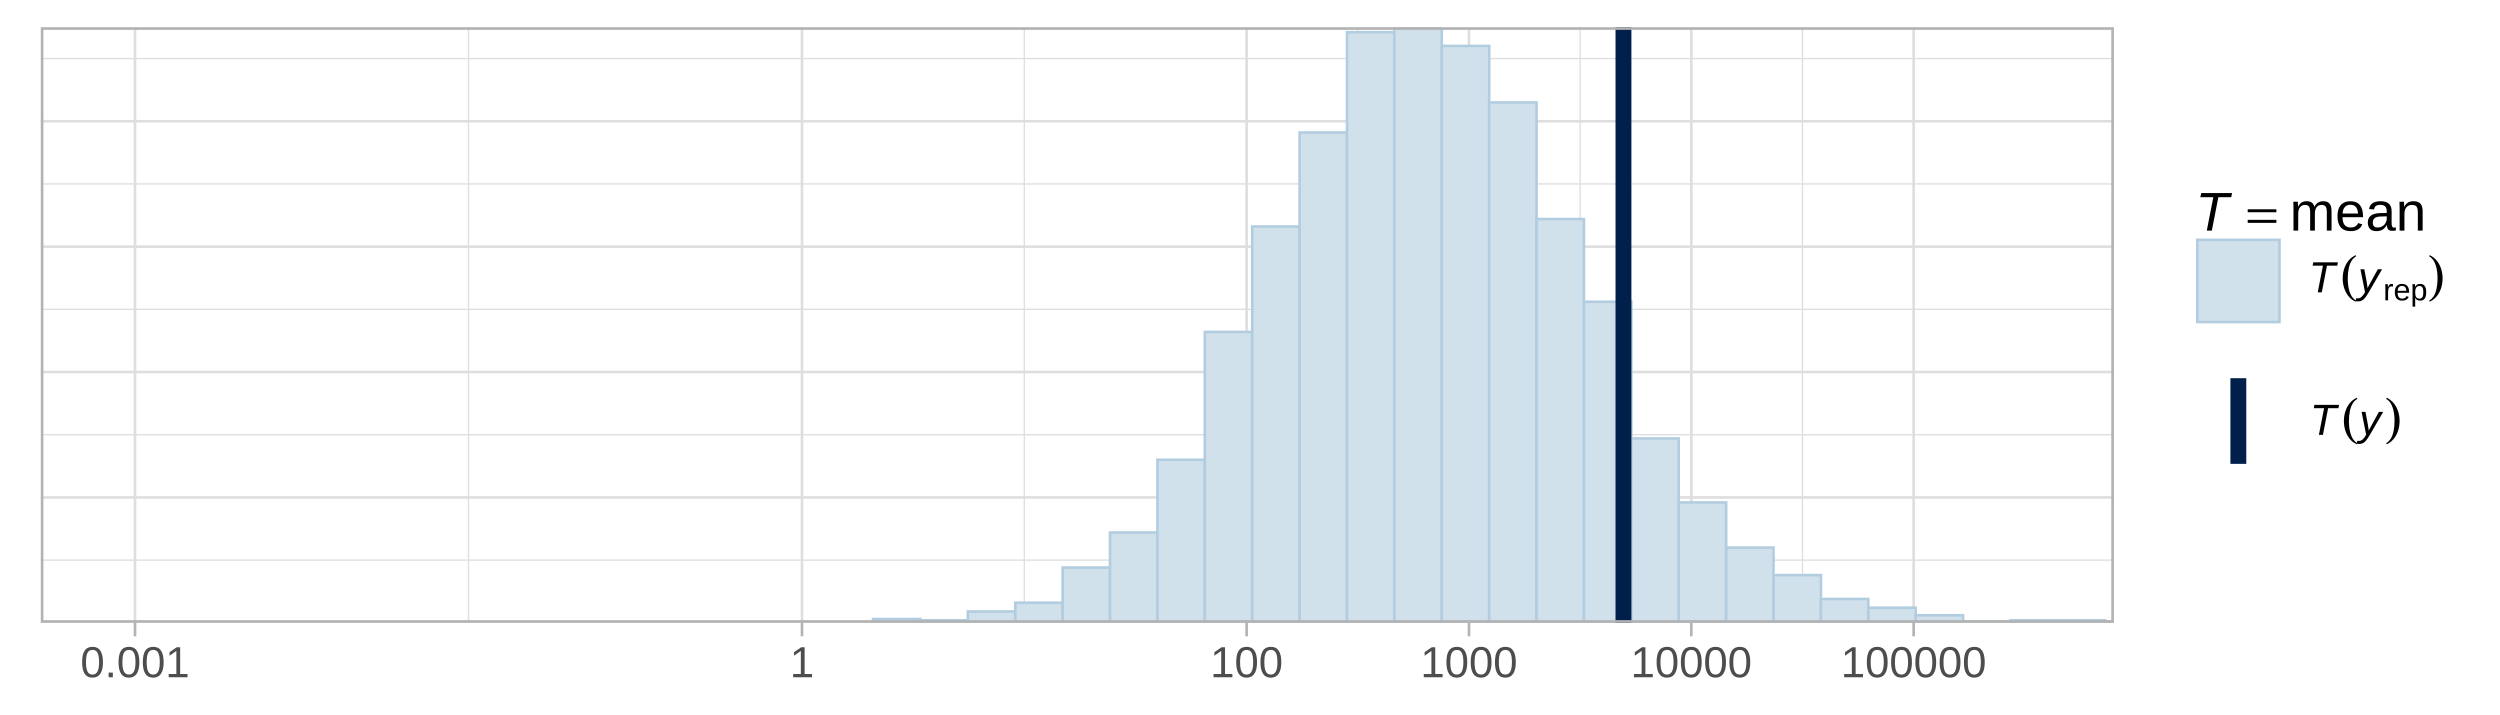
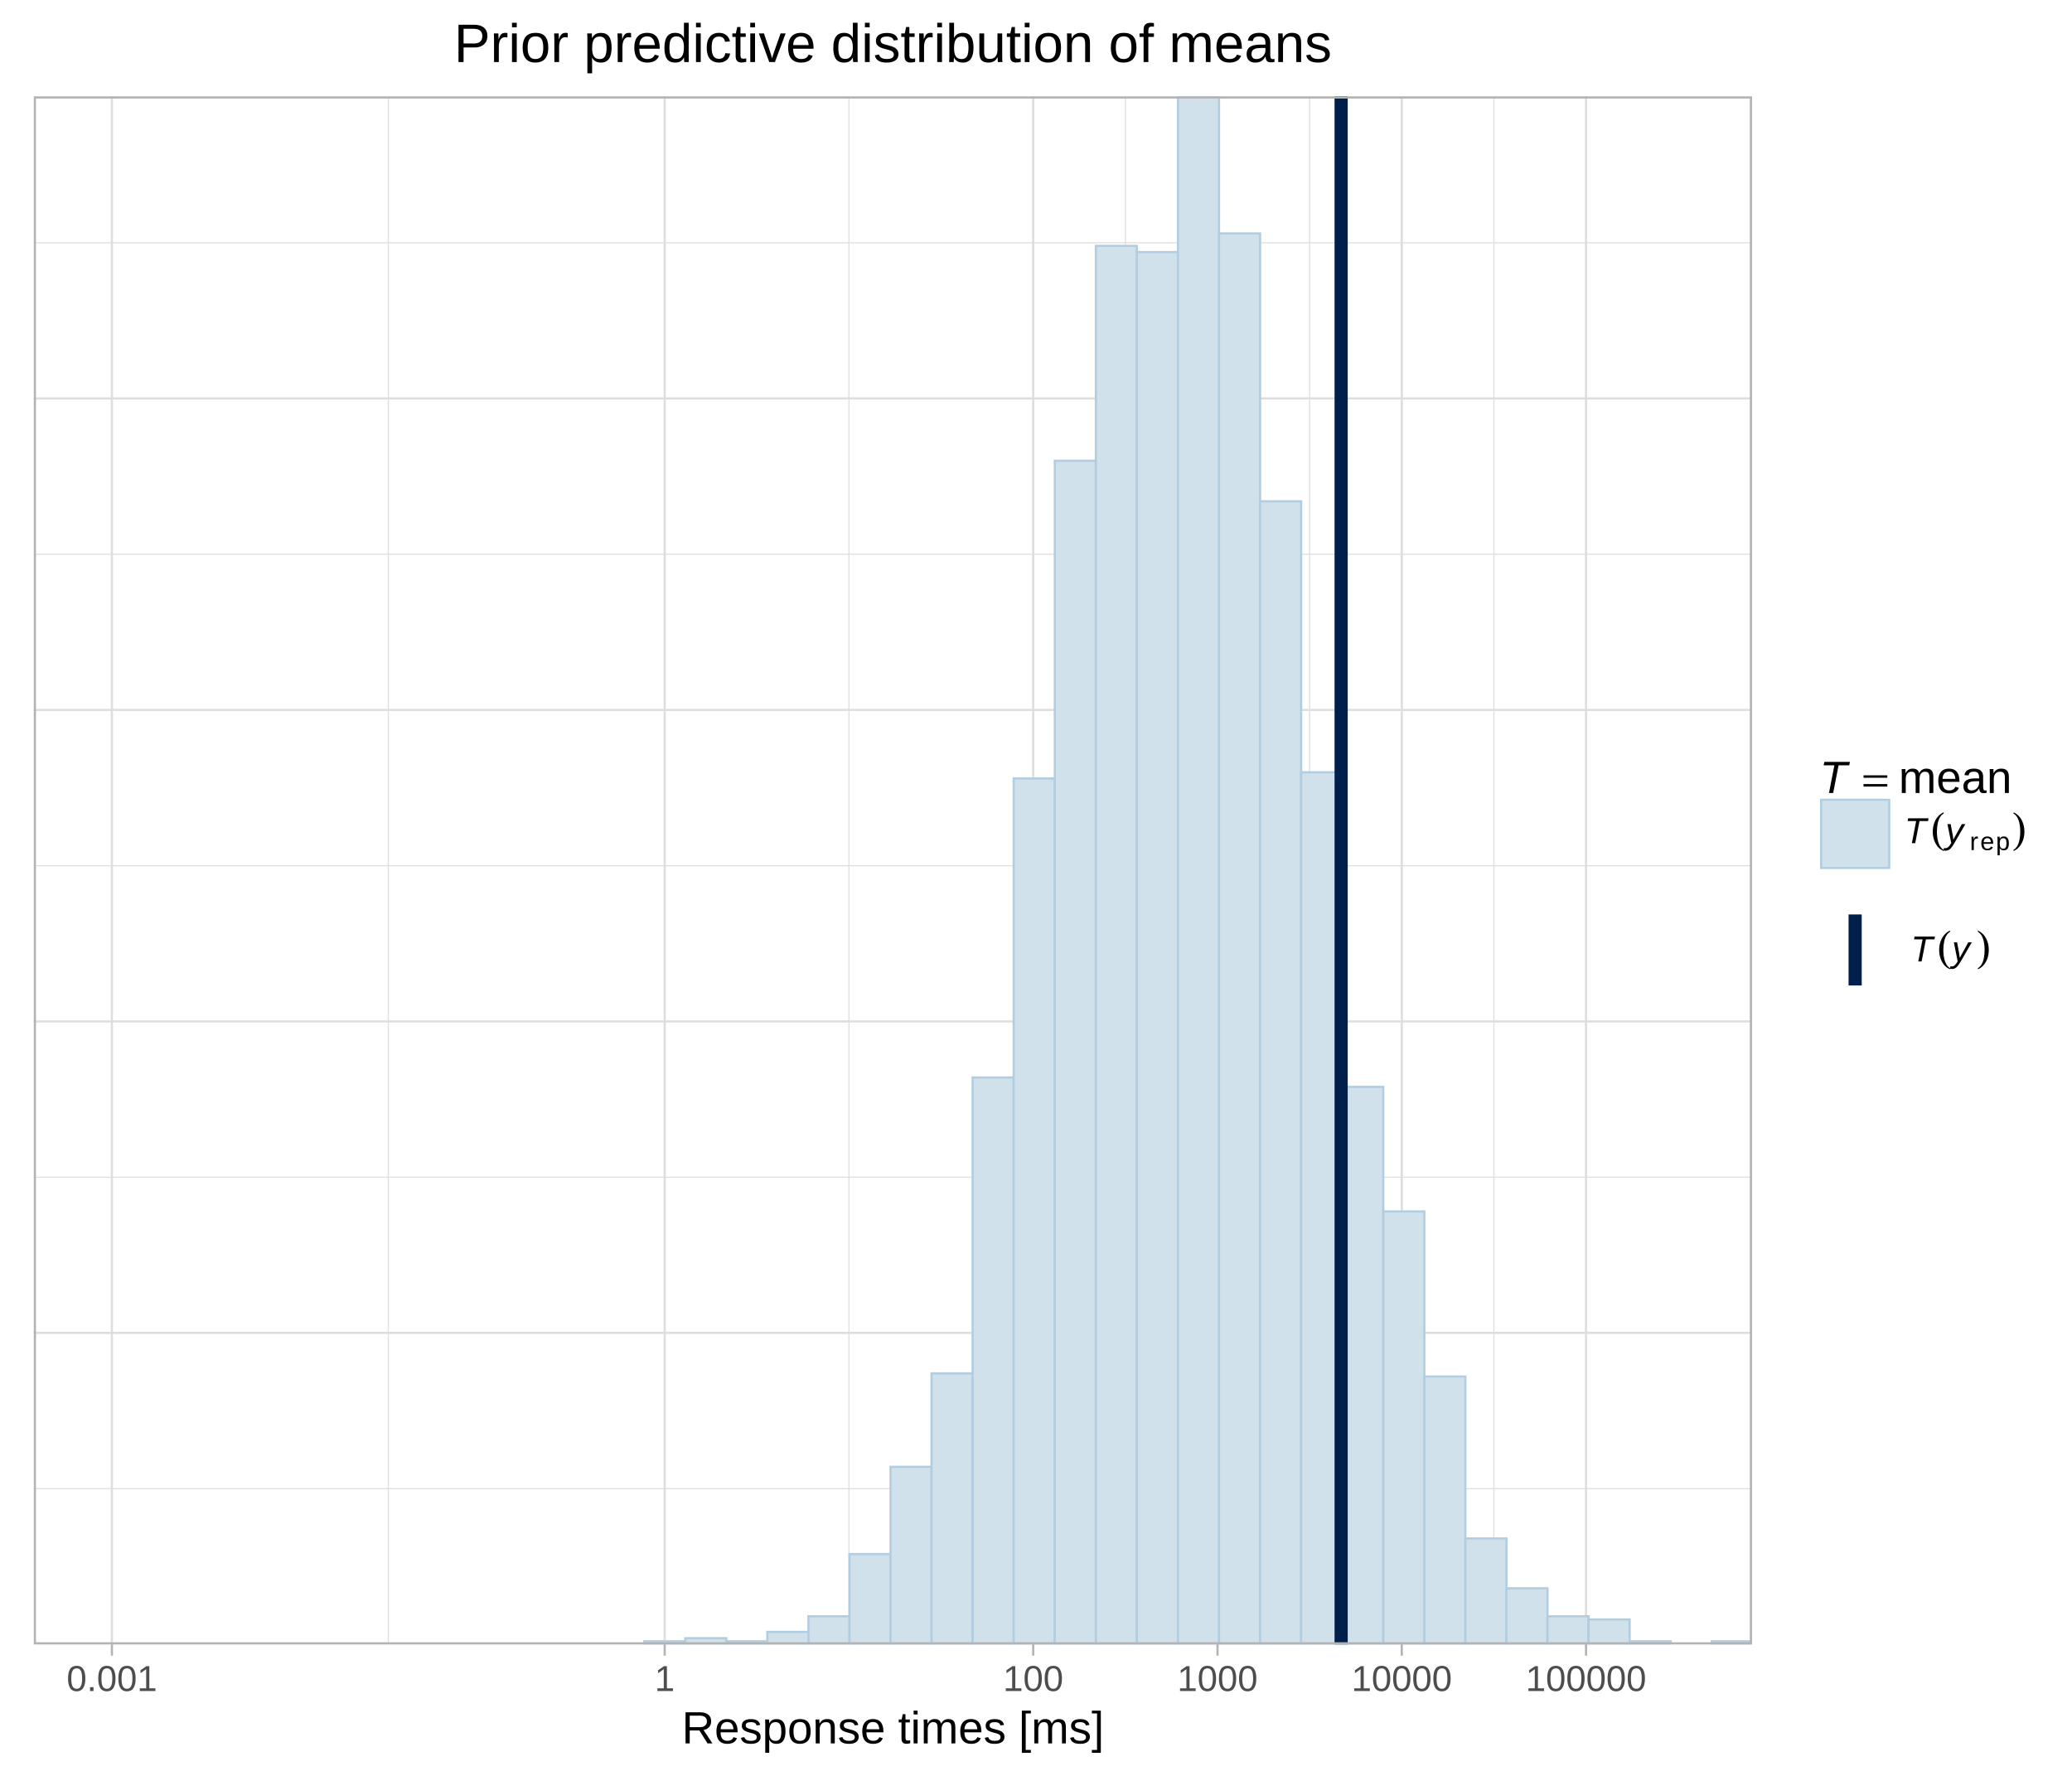
- <svg xmlns="http://www.w3.org/2000/svg" viewBox="0 0 504.00 144.00">
+ <svg xmlns="http://www.w3.org/2000/svg" class="svglite" width="504.00pt" height="432.00pt" viewBox="0 0 504.00 432.00">
  <defs>
    <style type="text/css">
-     line, polyline, polygon, path, rect, circle {
+     .svglite line, .svglite polyline, .svglite polygon, .svglite path, .svglite rect, .svglite circle {
      fill: none;
      stroke: #000000;
      stroke-linecap: round;
      stroke-linejoin: round;
      stroke-miterlimit: 10.00;
    }
  </style>
  </defs>
  <rect width="100%" height="100%" style="stroke: none; fill: #FFFFFF;" />
-   <rect x="0" y="0.00" width="504.00" height="144.00" style="stroke-width: 1.07; stroke: #FFFFFF; fill: #FFFFFF;" />
  <defs>
-     <clipPath id="cpOC4yMnw0MjYuMTd8MTI1LjU1fDUuNDg=">
-       <rect x="8.22" y="5.48" width="417.95" height="120.08" />
+     <clipPath id="cpMC4wMHw1MDQuMDB8MC4wMHw0MzIuMDA=">
+       <rect x="0.00" y="0.00" width="504.00" height="432.00" />
    </clipPath>
  </defs>
-   <rect x="8.22" y="5.48" width="417.95" height="120.08" style="stroke-width: 1.07; stroke: none; fill: #FFFFFF;" clip-path="url(#cpOC4yMnw0MjYuMTd8MTI1LjU1fDUuNDg=)" />
-   <polyline points="8.22,112.92 426.17,112.92 " style="stroke-width: 0.27; stroke: #DEDEDE; stroke-linecap: butt;" clip-path="url(#cpOC4yMnw0MjYuMTd8MTI1LjU1fDUuNDg=)" />
-   <polyline points="8.22,87.64 426.17,87.64 " style="stroke-width: 0.27; stroke: #DEDEDE; stroke-linecap: butt;" clip-path="url(#cpOC4yMnw0MjYuMTd8MTI1LjU1fDUuNDg=)" />
-   <polyline points="8.22,62.36 426.17,62.36 " style="stroke-width: 0.27; stroke: #DEDEDE; stroke-linecap: butt;" clip-path="url(#cpOC4yMnw0MjYuMTd8MTI1LjU1fDUuNDg=)" />
-   <polyline points="8.22,37.08 426.17,37.08 " style="stroke-width: 0.27; stroke: #DEDEDE; stroke-linecap: butt;" clip-path="url(#cpOC4yMnw0MjYuMTd8MTI1LjU1fDUuNDg=)" />
-   <polyline points="8.22,11.80 426.17,11.80 " style="stroke-width: 0.27; stroke: #DEDEDE; stroke-linecap: butt;" clip-path="url(#cpOC4yMnw0MjYuMTd8MTI1LjU1fDUuNDg=)" />
-   <polyline points="94.45,125.55 94.45,5.48 " style="stroke-width: 0.27; stroke: #DEDEDE; stroke-linecap: butt;" clip-path="url(#cpOC4yMnw0MjYuMTd8MTI1LjU1fDUuNDg=)" />
-   <polyline points="206.50,125.55 206.50,5.48 " style="stroke-width: 0.27; stroke: #DEDEDE; stroke-linecap: butt;" clip-path="url(#cpOC4yMnw0MjYuMTd8MTI1LjU1fDUuNDg=)" />
-   <polyline points="273.74,125.55 273.74,5.48 " style="stroke-width: 0.27; stroke: #DEDEDE; stroke-linecap: butt;" clip-path="url(#cpOC4yMnw0MjYuMTd8MTI1LjU1fDUuNDg=)" />
-   <polyline points="318.56,125.55 318.56,5.48 " style="stroke-width: 0.27; stroke: #DEDEDE; stroke-linecap: butt;" clip-path="url(#cpOC4yMnw0MjYuMTd8MTI1LjU1fDUuNDg=)" />
-   <polyline points="363.38,125.55 363.38,5.48 " style="stroke-width: 0.27; stroke: #DEDEDE; stroke-linecap: butt;" clip-path="url(#cpOC4yMnw0MjYuMTd8MTI1LjU1fDUuNDg=)" />
-   <polyline points="8.22,125.55 426.17,125.55 " style="stroke-width: 0.53; stroke: #DEDEDE; stroke-linecap: butt;" clip-path="url(#cpOC4yMnw0MjYuMTd8MTI1LjU1fDUuNDg=)" />
-   <polyline points="8.22,100.28 426.17,100.28 " style="stroke-width: 0.53; stroke: #DEDEDE; stroke-linecap: butt;" clip-path="url(#cpOC4yMnw0MjYuMTd8MTI1LjU1fDUuNDg=)" />
-   <polyline points="8.22,75.00 426.17,75.00 " style="stroke-width: 0.53; stroke: #DEDEDE; stroke-linecap: butt;" clip-path="url(#cpOC4yMnw0MjYuMTd8MTI1LjU1fDUuNDg=)" />
-   <polyline points="8.22,49.72 426.17,49.72 " style="stroke-width: 0.53; stroke: #DEDEDE; stroke-linecap: butt;" clip-path="url(#cpOC4yMnw0MjYuMTd8MTI1LjU1fDUuNDg=)" />
-   <polyline points="8.22,24.44 426.17,24.44 " style="stroke-width: 0.53; stroke: #DEDEDE; stroke-linecap: butt;" clip-path="url(#cpOC4yMnw0MjYuMTd8MTI1LjU1fDUuNDg=)" />
-   <polyline points="27.22,125.55 27.22,5.48 " style="stroke-width: 0.53; stroke: #DEDEDE; stroke-linecap: butt;" clip-path="url(#cpOC4yMnw0MjYuMTd8MTI1LjU1fDUuNDg=)" />
-   <polyline points="161.68,125.55 161.68,5.48 " style="stroke-width: 0.53; stroke: #DEDEDE; stroke-linecap: butt;" clip-path="url(#cpOC4yMnw0MjYuMTd8MTI1LjU1fDUuNDg=)" />
-   <polyline points="251.32,125.55 251.32,5.48 " style="stroke-width: 0.53; stroke: #DEDEDE; stroke-linecap: butt;" clip-path="url(#cpOC4yMnw0MjYuMTd8MTI1LjU1fDUuNDg=)" />
-   <polyline points="296.15,125.55 296.15,5.48 " style="stroke-width: 0.53; stroke: #DEDEDE; stroke-linecap: butt;" clip-path="url(#cpOC4yMnw0MjYuMTd8MTI1LjU1fDUuNDg=)" />
-   <polyline points="340.97,125.55 340.97,5.48 " style="stroke-width: 0.53; stroke: #DEDEDE; stroke-linecap: butt;" clip-path="url(#cpOC4yMnw0MjYuMTd8MTI1LjU1fDUuNDg=)" />
-   <polyline points="385.79,125.55 385.79,5.48 " style="stroke-width: 0.53; stroke: #DEDEDE; stroke-linecap: butt;" clip-path="url(#cpOC4yMnw0MjYuMTd8MTI1LjU1fDUuNDg=)" />
-   <rect x="176.01" y="124.80" width="9.55" height="0.76" style="stroke-width: 0.53; stroke: #B3CDE0; stroke-linecap: square; stroke-linejoin: miter; fill: #D1E1EC;" clip-path="url(#cpOC4yMnw0MjYuMTd8MTI1LjU1fDUuNDg=)" />
-   <rect x="185.57" y="125.05" width="9.55" height="0.51" style="stroke-width: 0.53; stroke: #B3CDE0; stroke-linecap: square; stroke-linejoin: miter; fill: #D1E1EC;" clip-path="url(#cpOC4yMnw0MjYuMTd8MTI1LjU1fDUuNDg=)" />
-   <rect x="195.12" y="123.28" width="9.55" height="2.28" style="stroke-width: 0.53; stroke: #B3CDE0; stroke-linecap: square; stroke-linejoin: miter; fill: #D1E1EC;" clip-path="url(#cpOC4yMnw0MjYuMTd8MTI1LjU1fDUuNDg=)" />
-   <rect x="204.68" y="121.51" width="9.55" height="4.04" style="stroke-width: 0.53; stroke: #B3CDE0; stroke-linecap: square; stroke-linejoin: miter; fill: #D1E1EC;" clip-path="url(#cpOC4yMnw0MjYuMTd8MTI1LjU1fDUuNDg=)" />
-   <rect x="214.23" y="114.43" width="9.55" height="11.12" style="stroke-width: 0.53; stroke: #B3CDE0; stroke-linecap: square; stroke-linejoin: miter; fill: #D1E1EC;" clip-path="url(#cpOC4yMnw0MjYuMTd8MTI1LjU1fDUuNDg=)" />
-   <rect x="223.78" y="107.35" width="9.55" height="18.20" style="stroke-width: 0.53; stroke: #B3CDE0; stroke-linecap: square; stroke-linejoin: miter; fill: #D1E1EC;" clip-path="url(#cpOC4yMnw0MjYuMTd8MTI1LjU1fDUuNDg=)" />
-   <rect x="233.34" y="92.69" width="9.55" height="32.86" style="stroke-width: 0.53; stroke: #B3CDE0; stroke-linecap: square; stroke-linejoin: miter; fill: #D1E1EC;" clip-path="url(#cpOC4yMnw0MjYuMTd8MTI1LjU1fDUuNDg=)" />
-   <rect x="242.89" y="66.91" width="9.55" height="58.65" style="stroke-width: 0.53; stroke: #B3CDE0; stroke-linecap: square; stroke-linejoin: miter; fill: #D1E1EC;" clip-path="url(#cpOC4yMnw0MjYuMTd8MTI1LjU1fDUuNDg=)" />
-   <rect x="252.45" y="45.67" width="9.55" height="79.88" style="stroke-width: 0.53; stroke: #B3CDE0; stroke-linecap: square; stroke-linejoin: miter; fill: #D1E1EC;" clip-path="url(#cpOC4yMnw0MjYuMTd8MTI1LjU1fDUuNDg=)" />
-   <rect x="262.00" y="26.71" width="9.55" height="98.84" style="stroke-width: 0.53; stroke: #B3CDE0; stroke-linecap: square; stroke-linejoin: miter; fill: #D1E1EC;" clip-path="url(#cpOC4yMnw0MjYuMTd8MTI1LjU1fDUuNDg=)" />
-   <rect x="271.56" y="6.49" width="9.55" height="119.06" style="stroke-width: 0.53; stroke: #B3CDE0; stroke-linecap: square; stroke-linejoin: miter; fill: #D1E1EC;" clip-path="url(#cpOC4yMnw0MjYuMTd8MTI1LjU1fDUuNDg=)" />
-   <rect x="281.11" y="5.48" width="9.55" height="120.08" style="stroke-width: 0.53; stroke: #B3CDE0; stroke-linecap: square; stroke-linejoin: miter; fill: #D1E1EC;" clip-path="url(#cpOC4yMnw0MjYuMTd8MTI1LjU1fDUuNDg=)" />
-   <rect x="290.67" y="9.27" width="9.55" height="116.28" style="stroke-width: 0.53; stroke: #B3CDE0; stroke-linecap: square; stroke-linejoin: miter; fill: #D1E1EC;" clip-path="url(#cpOC4yMnw0MjYuMTd8MTI1LjU1fDUuNDg=)" />
-   <rect x="300.22" y="20.65" width="9.55" height="104.91" style="stroke-width: 0.53; stroke: #B3CDE0; stroke-linecap: square; stroke-linejoin: miter; fill: #D1E1EC;" clip-path="url(#cpOC4yMnw0MjYuMTd8MTI1LjU1fDUuNDg=)" />
-   <rect x="309.77" y="44.16" width="9.55" height="81.40" style="stroke-width: 0.53; stroke: #B3CDE0; stroke-linecap: square; stroke-linejoin: miter; fill: #D1E1EC;" clip-path="url(#cpOC4yMnw0MjYuMTd8MTI1LjU1fDUuNDg=)" />
-   <rect x="319.33" y="60.84" width="9.55" height="64.71" style="stroke-width: 0.53; stroke: #B3CDE0; stroke-linecap: square; stroke-linejoin: miter; fill: #D1E1EC;" clip-path="url(#cpOC4yMnw0MjYuMTd8MTI1LjU1fDUuNDg=)" />
-   <rect x="328.88" y="88.39" width="9.55" height="37.16" style="stroke-width: 0.53; stroke: #B3CDE0; stroke-linecap: square; stroke-linejoin: miter; fill: #D1E1EC;" clip-path="url(#cpOC4yMnw0MjYuMTd8MTI1LjU1fDUuNDg=)" />
-   <rect x="338.44" y="101.29" width="9.55" height="24.27" style="stroke-width: 0.53; stroke: #B3CDE0; stroke-linecap: square; stroke-linejoin: miter; fill: #D1E1EC;" clip-path="url(#cpOC4yMnw0MjYuMTd8MTI1LjU1fDUuNDg=)" />
-   <rect x="347.99" y="110.39" width="9.55" height="15.17" style="stroke-width: 0.53; stroke: #B3CDE0; stroke-linecap: square; stroke-linejoin: miter; fill: #D1E1EC;" clip-path="url(#cpOC4yMnw0MjYuMTd8MTI1LjU1fDUuNDg=)" />
-   <rect x="357.55" y="115.95" width="9.55" height="9.61" style="stroke-width: 0.53; stroke: #B3CDE0; stroke-linecap: square; stroke-linejoin: miter; fill: #D1E1EC;" clip-path="url(#cpOC4yMnw0MjYuMTd8MTI1LjU1fDUuNDg=)" />
-   <rect x="367.10" y="120.75" width="9.55" height="4.80" style="stroke-width: 0.53; stroke: #B3CDE0; stroke-linecap: square; stroke-linejoin: miter; fill: #D1E1EC;" clip-path="url(#cpOC4yMnw0MjYuMTd8MTI1LjU1fDUuNDg=)" />
-   <rect x="376.65" y="122.52" width="9.55" height="3.03" style="stroke-width: 0.53; stroke: #B3CDE0; stroke-linecap: square; stroke-linejoin: miter; fill: #D1E1EC;" clip-path="url(#cpOC4yMnw0MjYuMTd8MTI1LjU1fDUuNDg=)" />
-   <rect x="386.21" y="124.04" width="9.55" height="1.52" style="stroke-width: 0.53; stroke: #B3CDE0; stroke-linecap: square; stroke-linejoin: miter; fill: #D1E1EC;" clip-path="url(#cpOC4yMnw0MjYuMTd8MTI1LjU1fDUuNDg=)" />
-   <rect x="395.76" y="125.30" width="9.55" height="0.25" style="stroke-width: 0.53; stroke: #B3CDE0; stroke-linecap: square; stroke-linejoin: miter; fill: #D1E1EC;" clip-path="url(#cpOC4yMnw0MjYuMTd8MTI1LjU1fDUuNDg=)" />
-   <rect x="405.32" y="125.05" width="9.55" height="0.51" style="stroke-width: 0.53; stroke: #B3CDE0; stroke-linecap: square; stroke-linejoin: miter; fill: #D1E1EC;" clip-path="url(#cpOC4yMnw0MjYuMTd8MTI1LjU1fDUuNDg=)" />
-   <rect x="414.87" y="125.05" width="9.55" height="0.51" style="stroke-width: 0.53; stroke: #B3CDE0; stroke-linecap: square; stroke-linejoin: miter; fill: #D1E1EC;" clip-path="url(#cpOC4yMnw0MjYuMTd8MTI1LjU1fDUuNDg=)" />
-   <rect x="424.43" y="125.30" width="9.55" height="0.25" style="stroke-width: 0.53; stroke: #B3CDE0; stroke-linecap: square; stroke-linejoin: miter; fill: #D1E1EC;" clip-path="url(#cpOC4yMnw0MjYuMTd8MTI1LjU1fDUuNDg=)" />
-   <rect x="433.98" y="125.30" width="9.55" height="0.25" style="stroke-width: 0.53; stroke: #B3CDE0; stroke-linecap: square; stroke-linejoin: miter; fill: #D1E1EC;" clip-path="url(#cpOC4yMnw0MjYuMTd8MTI1LjU1fDUuNDg=)" />
-   <rect x="443.53" y="125.55" width="9.55" height="0.00" style="stroke-width: 0.53; stroke: #B3CDE0; stroke-linecap: square; stroke-linejoin: miter; fill: #D1E1EC;" clip-path="url(#cpOC4yMnw0MjYuMTd8MTI1LjU1fDUuNDg=)" />
-   <rect x="453.09" y="125.30" width="9.55" height="0.25" style="stroke-width: 0.53; stroke: #B3CDE0; stroke-linecap: square; stroke-linejoin: miter; fill: #D1E1EC;" clip-path="url(#cpOC4yMnw0MjYuMTd8MTI1LjU1fDUuNDg=)" />
-   <line x1="327.29" y1="125.55" x2="327.29" y2="5.48" style="stroke-width: 3.20; stroke: #011F4B; stroke-linecap: butt;" clip-path="url(#cpOC4yMnw0MjYuMTd8MTI1LjU1fDUuNDg=)" />
-   <rect x="8.22" y="5.48" width="417.95" height="120.08" style="stroke-width: 1.07; stroke: #B3B3B3;" clip-path="url(#cpOC4yMnw0MjYuMTd8MTI1LjU1fDUuNDg=)" />
+   <g clip-path="url(#cpMC4wMHw1MDQuMDB8MC4wMHw0MzIuMDA=)">
+     <rect x="0" y="0.00" width="504.00" height="432.00" style="stroke-width: 1.07; stroke: #FFFFFF; fill: #FFFFFF;" />
+   </g>
  <defs>
-     <clipPath id="cpMC4wMHw1MDQuMDB8MTQ0LjAwfDAuMDA=">
-       <rect x="0.00" y="0.00" width="504.00" height="144.00" />
+     <clipPath id="cpOC4yMnw0MjYuMTd8MjMuNDR8NDAwLjAx">
+       <rect x="8.22" y="23.44" width="417.95" height="376.58" />
    </clipPath>
  </defs>
-   <polyline points="27.22,128.29 27.22,125.55 " style="stroke-width: 0.53; stroke: #B3B3B3; stroke-linecap: butt;" clip-path="url(#cpMC4wMHw1MDQuMDB8MTQ0LjAwfDAuMDA=)" />
-   <polyline points="161.68,128.29 161.68,125.55 " style="stroke-width: 0.53; stroke: #B3B3B3; stroke-linecap: butt;" clip-path="url(#cpMC4wMHw1MDQuMDB8MTQ0LjAwfDAuMDA=)" />
-   <polyline points="251.32,128.29 251.32,125.55 " style="stroke-width: 0.53; stroke: #B3B3B3; stroke-linecap: butt;" clip-path="url(#cpMC4wMHw1MDQuMDB8MTQ0LjAwfDAuMDA=)" />
-   <polyline points="296.15,128.29 296.15,125.55 " style="stroke-width: 0.53; stroke: #B3B3B3; stroke-linecap: butt;" clip-path="url(#cpMC4wMHw1MDQuMDB8MTQ0LjAwfDAuMDA=)" />
-   <polyline points="340.97,128.29 340.97,125.55 " style="stroke-width: 0.53; stroke: #B3B3B3; stroke-linecap: butt;" clip-path="url(#cpMC4wMHw1MDQuMDB8MTQ0LjAwfDAuMDA=)" />
-   <polyline points="385.79,128.29 385.79,125.55 " style="stroke-width: 0.53; stroke: #B3B3B3; stroke-linecap: butt;" clip-path="url(#cpMC4wMHw1MDQuMDB8MTQ0LjAwfDAuMDA=)" />
-   <g clip-path="url(#cpMC4wMHw1MDQuMDB8MTQ0LjAwfDAuMDA=)">
-     <text x="16.21" y="136.54" style="font-size: 8.80px; fill: #4D4D4D; font-family: Arimo;" textLength="22.02px" lengthAdjust="spacingAndGlyphs">0.001</text>
+   <g clip-path="url(#cpOC4yMnw0MjYuMTd8MjMuNDR8NDAwLjAx)">
+     <rect x="8.22" y="23.44" width="417.95" height="376.58" style="stroke-width: 1.07; stroke: none; fill: #FFFFFF;" />
+     <polyline points="8.22,362.13 426.17,362.13 " style="stroke-width: 0.27; stroke: #DEDEDE; stroke-linecap: butt;" />
+     <polyline points="8.22,286.36 426.17,286.36 " style="stroke-width: 0.27; stroke: #DEDEDE; stroke-linecap: butt;" />
+     <polyline points="8.22,210.59 426.17,210.59 " style="stroke-width: 0.27; stroke: #DEDEDE; stroke-linecap: butt;" />
+     <polyline points="8.22,134.82 426.17,134.82 " style="stroke-width: 0.27; stroke: #DEDEDE; stroke-linecap: butt;" />
+     <polyline points="8.22,59.05 426.17,59.05 " style="stroke-width: 0.27; stroke: #DEDEDE; stroke-linecap: butt;" />
+     <polyline points="94.45,400.01 94.45,23.44 " style="stroke-width: 0.27; stroke: #DEDEDE; stroke-linecap: butt;" />
+     <polyline points="206.50,400.01 206.50,23.44 " style="stroke-width: 0.27; stroke: #DEDEDE; stroke-linecap: butt;" />
+     <polyline points="273.74,400.01 273.74,23.44 " style="stroke-width: 0.27; stroke: #DEDEDE; stroke-linecap: butt;" />
+     <polyline points="318.56,400.01 318.56,23.44 " style="stroke-width: 0.27; stroke: #DEDEDE; stroke-linecap: butt;" />
+     <polyline points="363.38,400.01 363.38,23.44 " style="stroke-width: 0.27; stroke: #DEDEDE; stroke-linecap: butt;" />
+     <polyline points="8.22,400.01 426.17,400.01 " style="stroke-width: 0.53; stroke: #DEDEDE; stroke-linecap: butt;" />
+     <polyline points="8.22,324.24 426.17,324.24 " style="stroke-width: 0.53; stroke: #DEDEDE; stroke-linecap: butt;" />
+     <polyline points="8.22,248.47 426.17,248.47 " style="stroke-width: 0.53; stroke: #DEDEDE; stroke-linecap: butt;" />
+     <polyline points="8.22,172.70 426.17,172.70 " style="stroke-width: 0.53; stroke: #DEDEDE; stroke-linecap: butt;" />
+     <polyline points="8.22,96.93 426.17,96.93 " style="stroke-width: 0.53; stroke: #DEDEDE; stroke-linecap: butt;" />
+     <polyline points="27.22,400.01 27.22,23.44 " style="stroke-width: 0.53; stroke: #DEDEDE; stroke-linecap: butt;" />
+     <polyline points="161.68,400.01 161.68,23.44 " style="stroke-width: 0.53; stroke: #DEDEDE; stroke-linecap: butt;" />
+     <polyline points="251.32,400.01 251.32,23.44 " style="stroke-width: 0.53; stroke: #DEDEDE; stroke-linecap: butt;" />
+     <polyline points="296.15,400.01 296.15,23.44 " style="stroke-width: 0.53; stroke: #DEDEDE; stroke-linecap: butt;" />
+     <polyline points="340.97,400.01 340.97,23.44 " style="stroke-width: 0.53; stroke: #DEDEDE; stroke-linecap: butt;" />
+     <polyline points="385.79,400.01 385.79,23.44 " style="stroke-width: 0.53; stroke: #DEDEDE; stroke-linecap: butt;" />
+     <rect x="156.69" y="399.26" width="9.99" height="0.76" style="stroke-width: 0.53; stroke: #B3CDE0; stroke-linecap: square; stroke-linejoin: miter; fill: #D1E1EC;" />
+     <rect x="166.68" y="398.50" width="9.99" height="1.52" style="stroke-width: 0.53; stroke: #B3CDE0; stroke-linecap: square; stroke-linejoin: miter; fill: #D1E1EC;" />
+     <rect x="176.66" y="399.26" width="9.99" height="0.76" style="stroke-width: 0.53; stroke: #B3CDE0; stroke-linecap: square; stroke-linejoin: miter; fill: #D1E1EC;" />
+     <rect x="186.65" y="396.98" width="9.99" height="3.03" style="stroke-width: 0.53; stroke: #B3CDE0; stroke-linecap: square; stroke-linejoin: miter; fill: #D1E1EC;" />
+     <rect x="196.64" y="393.19" width="9.99" height="6.82" style="stroke-width: 0.53; stroke: #B3CDE0; stroke-linecap: square; stroke-linejoin: miter; fill: #D1E1EC;" />
+     <rect x="206.63" y="378.04" width="9.99" height="21.97" style="stroke-width: 0.53; stroke: #B3CDE0; stroke-linecap: square; stroke-linejoin: miter; fill: #D1E1EC;" />
+     <rect x="216.62" y="356.82" width="9.99" height="43.19" style="stroke-width: 0.53; stroke: #B3CDE0; stroke-linecap: square; stroke-linejoin: miter; fill: #D1E1EC;" />
+     <rect x="226.60" y="334.09" width="9.99" height="65.92" style="stroke-width: 0.53; stroke: #B3CDE0; stroke-linecap: square; stroke-linejoin: miter; fill: #D1E1EC;" />
+     <rect x="236.59" y="262.11" width="9.99" height="137.90" style="stroke-width: 0.53; stroke: #B3CDE0; stroke-linecap: square; stroke-linejoin: miter; fill: #D1E1EC;" />
+     <rect x="246.58" y="189.37" width="9.99" height="210.64" style="stroke-width: 0.53; stroke: #B3CDE0; stroke-linecap: square; stroke-linejoin: miter; fill: #D1E1EC;" />
+     <rect x="256.57" y="112.09" width="9.99" height="287.92" style="stroke-width: 0.53; stroke: #B3CDE0; stroke-linecap: square; stroke-linejoin: miter; fill: #D1E1EC;" />
+     <rect x="266.56" y="59.81" width="9.99" height="340.21" style="stroke-width: 0.53; stroke: #B3CDE0; stroke-linecap: square; stroke-linejoin: miter; fill: #D1E1EC;" />
+     <rect x="276.54" y="61.32" width="9.99" height="338.69" style="stroke-width: 0.53; stroke: #B3CDE0; stroke-linecap: square; stroke-linejoin: miter; fill: #D1E1EC;" />
+     <rect x="286.53" y="23.44" width="9.99" height="376.58" style="stroke-width: 0.53; stroke: #B3CDE0; stroke-linecap: square; stroke-linejoin: miter; fill: #D1E1EC;" />
+     <rect x="296.52" y="56.78" width="9.99" height="343.24" style="stroke-width: 0.53; stroke: #B3CDE0; stroke-linecap: square; stroke-linejoin: miter; fill: #D1E1EC;" />
+     <rect x="306.51" y="121.94" width="9.99" height="278.07" style="stroke-width: 0.53; stroke: #B3CDE0; stroke-linecap: square; stroke-linejoin: miter; fill: #D1E1EC;" />
+     <rect x="316.49" y="187.86" width="9.99" height="212.16" style="stroke-width: 0.53; stroke: #B3CDE0; stroke-linecap: square; stroke-linejoin: miter; fill: #D1E1EC;" />
+     <rect x="326.48" y="264.39" width="9.99" height="135.63" style="stroke-width: 0.53; stroke: #B3CDE0; stroke-linecap: square; stroke-linejoin: miter; fill: #D1E1EC;" />
+     <rect x="336.47" y="294.69" width="9.99" height="105.32" style="stroke-width: 0.53; stroke: #B3CDE0; stroke-linecap: square; stroke-linejoin: miter; fill: #D1E1EC;" />
+     <rect x="346.46" y="334.85" width="9.99" height="65.16" style="stroke-width: 0.53; stroke: #B3CDE0; stroke-linecap: square; stroke-linejoin: miter; fill: #D1E1EC;" />
+     <rect x="356.45" y="374.25" width="9.99" height="25.76" style="stroke-width: 0.53; stroke: #B3CDE0; stroke-linecap: square; stroke-linejoin: miter; fill: #D1E1EC;" />
+     <rect x="366.43" y="386.37" width="9.99" height="13.64" style="stroke-width: 0.53; stroke: #B3CDE0; stroke-linecap: square; stroke-linejoin: miter; fill: #D1E1EC;" />
+     <rect x="376.42" y="393.19" width="9.99" height="6.82" style="stroke-width: 0.53; stroke: #B3CDE0; stroke-linecap: square; stroke-linejoin: miter; fill: #D1E1EC;" />
+     <rect x="386.41" y="393.95" width="9.99" height="6.06" style="stroke-width: 0.53; stroke: #B3CDE0; stroke-linecap: square; stroke-linejoin: miter; fill: #D1E1EC;" />
+     <rect x="396.40" y="399.26" width="9.99" height="0.76" style="stroke-width: 0.53; stroke: #B3CDE0; stroke-linecap: square; stroke-linejoin: miter; fill: #D1E1EC;" />
+     <rect x="406.39" y="400.01" width="9.99" height="0.00" style="stroke-width: 0.53; stroke: #B3CDE0; stroke-linecap: square; stroke-linejoin: miter; fill: #D1E1EC;" />
+     <rect x="416.37" y="399.26" width="9.99" height="0.76" style="stroke-width: 0.53; stroke: #B3CDE0; stroke-linecap: square; stroke-linejoin: miter; fill: #D1E1EC;" />
+     <rect x="426.36" y="400.01" width="9.99" height="0.00" style="stroke-width: 0.53; stroke: #B3CDE0; stroke-linecap: square; stroke-linejoin: miter; fill: #D1E1EC;" />
+     <rect x="436.35" y="399.26" width="9.99" height="0.76" style="stroke-width: 0.53; stroke: #B3CDE0; stroke-linecap: square; stroke-linejoin: miter; fill: #D1E1EC;" />
+     <rect x="446.34" y="399.26" width="9.99" height="0.76" style="stroke-width: 0.53; stroke: #B3CDE0; stroke-linecap: square; stroke-linejoin: miter; fill: #D1E1EC;" />
+     <line x1="326.22" y1="400.01" x2="326.22" y2="23.44" style="stroke-width: 3.20; stroke: #011F4B; stroke-linecap: butt;" />
+     <rect x="8.22" y="23.44" width="417.95" height="376.58" style="stroke-width: 1.07; stroke: #B3B3B3;" />
  </g>
-   <g clip-path="url(#cpMC4wMHw1MDQuMDB8MTQ0LjAwfDAuMDA=)">
-     <text x="159.23" y="136.54" style="font-size: 8.80px; fill: #4D4D4D; font-family: Arimo;" textLength="4.89px" lengthAdjust="spacingAndGlyphs">1</text>
-   </g>
-   <g clip-path="url(#cpMC4wMHw1MDQuMDB8MTQ0LjAwfDAuMDA=)">
-     <text x="243.98" y="136.54" style="font-size: 8.80px; fill: #4D4D4D; font-family: Arimo;" textLength="14.68px" lengthAdjust="spacingAndGlyphs">100</text>
-   </g>
-   <g clip-path="url(#cpMC4wMHw1MDQuMDB8MTQ0LjAwfDAuMDA=)">
-     <text x="286.36" y="136.54" style="font-size: 8.80px; fill: #4D4D4D; font-family: Arimo;" textLength="19.58px" lengthAdjust="spacingAndGlyphs">1000</text>
-   </g>
-   <g clip-path="url(#cpMC4wMHw1MDQuMDB8MTQ0LjAwfDAuMDA=)">
-     <text x="328.73" y="136.54" style="font-size: 8.80px; fill: #4D4D4D; font-family: Arimo;" textLength="24.47px" lengthAdjust="spacingAndGlyphs">10000</text>
-   </g>
-   <g clip-path="url(#cpMC4wMHw1MDQuMDB8MTQ0LjAwfDAuMDA=)">
-     <text x="371.11" y="136.54" style="font-size: 8.80px; fill: #4D4D4D; font-family: Arimo;" textLength="29.36px" lengthAdjust="spacingAndGlyphs">100000</text>
-   </g>
-   <rect x="437.13" y="32.04" width="61.39" height="38.72" style="stroke-width: 1.07; stroke: none; fill: #FFFFFF;" clip-path="url(#cpMC4wMHw1MDQuMDB8MTQ0LjAwfDAuMDA=)" />
-   <g clip-path="url(#cpMC4wMHw1MDQuMDB8MTQ0LjAwfDAuMDA=)">
-     <text x="442.61" y="46.49" style="font-size: 11.00px; font-style: italic; font-family: Arimo;" textLength="6.72px" lengthAdjust="spacingAndGlyphs">T</text>
-   </g>
-   <g clip-path="url(#cpMC4wMHw1MDQuMDB8MTQ0LjAwfDAuMDA=)">
-     <text x="453.01" y="46.49" style="font-size: 11.00px; font-family: Standard Symbols PS;" textLength="6.04px" lengthAdjust="spacingAndGlyphs">=</text>
-   </g>
-   <g clip-path="url(#cpMC4wMHw1MDQuMDB8MTQ0LjAwfDAuMDA=)">
-     <text x="461.60" y="46.49" style="font-size: 11.00px; font-family: Arimo;" textLength="27.52px" lengthAdjust="spacingAndGlyphs">mean</text>
-   </g>
-   <rect x="442.61" y="48.00" width="17.28" height="17.28" style="stroke-width: 1.07; stroke: none; fill: #FFFFFF;" clip-path="url(#cpMC4wMHw1MDQuMDB8MTQ0LjAwfDAuMDA=)" />
-   <rect x="442.97" y="48.35" width="16.57" height="16.57" style="stroke-width: 0.53; stroke: #B3CDE0; stroke-linecap: square; stroke-linejoin: miter; fill: #D1E1EC;" clip-path="url(#cpMC4wMHw1MDQuMDB8MTQ0LjAwfDAuMDA=)" />
-   <g clip-path="url(#cpMC4wMHw1MDQuMDB8MTQ0LjAwfDAuMDA=)">
-     <text x="465.43" y="58.93" style="font-size: 8.80px; font-style: italic; font-family: Arimo;" textLength="5.38px" lengthAdjust="spacingAndGlyphs">T</text>
-   </g>
-   <g clip-path="url(#cpMC4wMHw1MDQuMDB8MTQ0LjAwfDAuMDA=)">
-     <text x="471.71" y="58.93" style="font-size: 11.00px; font-family: Standard Symbols PS;" textLength="3.66px" lengthAdjust="spacingAndGlyphs">(</text>
-   </g>
-   <g clip-path="url(#cpMC4wMHw1MDQuMDB8MTQ0LjAwfDAuMDA=)">
-     <text x="475.38" y="58.93" style="font-size: 8.80px; font-style: italic; font-family: Arimo;" textLength="4.40px" lengthAdjust="spacingAndGlyphs">y</text>
-   </g>
-   <g clip-path="url(#cpMC4wMHw1MDQuMDB8MTQ0LjAwfDAuMDA=)">
-     <text x="480.47" y="60.55" style="font-size: 6.16px; font-family: Arimo;" textLength="2.05px" lengthAdjust="spacingAndGlyphs">r</text>
-   </g>
-   <g clip-path="url(#cpMC4wMHw1MDQuMDB8MTQ0LjAwfDAuMDA=)">
-     <text x="482.53" y="60.55" style="font-size: 6.16px; font-family: Arimo;" textLength="3.43px" lengthAdjust="spacingAndGlyphs">e</text>
-   </g>
-   <g clip-path="url(#cpMC4wMHw1MDQuMDB8MTQ0LjAwfDAuMDA=)">
-     <text x="485.95" y="60.55" style="font-size: 6.16px; font-family: Arimo;" textLength="3.43px" lengthAdjust="spacingAndGlyphs">p</text>
-   </g>
-   <g clip-path="url(#cpMC4wMHw1MDQuMDB8MTQ0LjAwfDAuMDA=)">
-     <text x="489.38" y="58.93" style="font-size: 11.00px; font-family: Standard Symbols PS;" textLength="3.66px" lengthAdjust="spacingAndGlyphs">)</text>
-   </g>
-   <rect x="437.13" y="70.76" width="52.72" height="28.24" style="stroke-width: 1.07; stroke: none; fill: #FFFFFF;" clip-path="url(#cpMC4wMHw1MDQuMDB8MTQ0LjAwfDAuMDA=)" />
-   <rect x="442.61" y="76.24" width="17.28" height="17.28" style="stroke-width: 1.07; stroke: none; fill: #FFFFFF;" clip-path="url(#cpMC4wMHw1MDQuMDB8MTQ0LjAwfDAuMDA=)" />
-   <line x1="451.25" y1="93.52" x2="451.25" y2="76.24" style="stroke-width: 3.20; stroke: #011F4B; stroke-linecap: butt;" clip-path="url(#cpMC4wMHw1MDQuMDB8MTQ0LjAwfDAuMDA=)" />
-   <g clip-path="url(#cpMC4wMHw1MDQuMDB8MTQ0LjAwfDAuMDA=)">
-     <text x="465.66" y="87.67" style="font-size: 8.80px; font-style: italic; font-family: Arimo;" textLength="5.38px" lengthAdjust="spacingAndGlyphs">T</text>
-   </g>
-   <g clip-path="url(#cpMC4wMHw1MDQuMDB8MTQ0LjAwfDAuMDA=)">
-     <text x="471.95" y="87.67" style="font-size: 11.00px; font-family: Standard Symbols PS;" textLength="3.66px" lengthAdjust="spacingAndGlyphs">(</text>
-   </g>
-   <g clip-path="url(#cpMC4wMHw1MDQuMDB8MTQ0LjAwfDAuMDA=)">
-     <text x="475.61" y="87.67" style="font-size: 8.80px; font-style: italic; font-family: Arimo;" textLength="4.40px" lengthAdjust="spacingAndGlyphs">y</text>
-   </g>
-   <g clip-path="url(#cpMC4wMHw1MDQuMDB8MTQ0LjAwfDAuMDA=)">
-     <text x="480.71" y="87.67" style="font-size: 11.00px; font-family: Standard Symbols PS;" textLength="3.66px" lengthAdjust="spacingAndGlyphs">)</text>
+   <g clip-path="url(#cpMC4wMHw1MDQuMDB8MC4wMHw0MzIuMDA=)">
+     <polyline points="27.22,402.75 27.22,400.01 " style="stroke-width: 0.53; stroke: #B3B3B3; stroke-linecap: butt;" />
+     <polyline points="161.68,402.75 161.68,400.01 " style="stroke-width: 0.53; stroke: #B3B3B3; stroke-linecap: butt;" />
+     <polyline points="251.32,402.75 251.32,400.01 " style="stroke-width: 0.53; stroke: #B3B3B3; stroke-linecap: butt;" />
+     <polyline points="296.15,402.75 296.15,400.01 " style="stroke-width: 0.53; stroke: #B3B3B3; stroke-linecap: butt;" />
+     <polyline points="340.97,402.75 340.97,400.01 " style="stroke-width: 0.53; stroke: #B3B3B3; stroke-linecap: butt;" />
+     <polyline points="385.79,402.75 385.79,400.01 " style="stroke-width: 0.53; stroke: #B3B3B3; stroke-linecap: butt;" />
+     <text x="27.22" y="411.36" text-anchor="middle" style="font-size: 8.80px; fill: #4D4D4D; font-family: Arimo;" textLength="25.17px" lengthAdjust="spacingAndGlyphs">0.001</text>
+     <text x="161.68" y="411.36" text-anchor="middle" style="font-size: 8.80px; fill: #4D4D4D; font-family: Arimo;" textLength="5.59px" lengthAdjust="spacingAndGlyphs">1</text>
+     <text x="251.32" y="411.36" text-anchor="middle" style="font-size: 8.80px; fill: #4D4D4D; font-family: Arimo;" textLength="16.78px" lengthAdjust="spacingAndGlyphs">100</text>
+     <text x="296.15" y="411.36" text-anchor="middle" style="font-size: 8.80px; fill: #4D4D4D; font-family: Arimo;" textLength="22.38px" lengthAdjust="spacingAndGlyphs">1000</text>
+     <text x="340.97" y="411.36" text-anchor="middle" style="font-size: 8.80px; fill: #4D4D4D; font-family: Arimo;" textLength="27.97px" lengthAdjust="spacingAndGlyphs">10000</text>
+     <text x="385.79" y="411.36" text-anchor="middle" style="font-size: 8.80px; fill: #4D4D4D; font-family: Arimo;" textLength="33.57px" lengthAdjust="spacingAndGlyphs">100000</text>
+     <text x="217.20" y="424.10" text-anchor="middle" style="font-size: 11.00px; font-family: Arimo;" textLength="115.44px" lengthAdjust="spacingAndGlyphs">Response times [ms]</text>
+     <rect x="437.13" y="178.25" width="61.39" height="38.72" style="stroke-width: 1.07; stroke: none; fill: #FFFFFF;" />
+     <text x="442.61" y="192.90" style="font-size: 11.00px; font-style: italic; font-family: Arimo;" textLength="6.72px" lengthAdjust="spacingAndGlyphs">T</text>
+     <text x="453.17" y="192.90" style="font-size: 11.00px; font-family: Standard Symbols PS;" textLength="6.04px" lengthAdjust="spacingAndGlyphs">=</text>
+     <text x="461.84" y="192.90" style="font-size: 11.00px; font-family: Arimo;" textLength="31.19px" lengthAdjust="spacingAndGlyphs">mean</text>
+     <rect x="442.61" y="194.21" width="17.28" height="17.28" style="stroke-width: 1.07; stroke: none; fill: #FFFFFF;" />
+     <rect x="442.97" y="194.56" width="16.57" height="16.57" style="stroke-width: 0.53; stroke: #B3CDE0; stroke-linecap: square; stroke-linejoin: miter; fill: #D1E1EC;" />
+     <text x="463.22" y="205.11" style="font-size: 8.80px; font-style: italic; font-family: Arimo;" textLength="5.37px" lengthAdjust="spacingAndGlyphs">T</text>
+     <text x="469.55" y="205.11" style="font-size: 11.00px; font-family: Standard Symbols PS;" textLength="3.66px" lengthAdjust="spacingAndGlyphs">(</text>
+     <text x="473.22" y="205.11" style="font-size: 8.80px; font-style: italic; font-family: Arimo;" textLength="5.21px" lengthAdjust="spacingAndGlyphs">y</text>
+     <text x="479.15" y="206.79" style="font-size: 6.16px; font-family: Arimo;" textLength="2.53px" lengthAdjust="spacingAndGlyphs">r</text>
+     <text x="481.68" y="206.79" style="font-size: 6.16px; font-family: Arimo;" textLength="3.79px" lengthAdjust="spacingAndGlyphs">e</text>
+     <text x="485.47" y="206.79" style="font-size: 6.16px; font-family: Arimo;" textLength="3.91px" lengthAdjust="spacingAndGlyphs">p</text>
+     <text x="489.38" y="205.11" style="font-size: 11.00px; font-family: Standard Symbols PS;" textLength="3.66px" lengthAdjust="spacingAndGlyphs">)</text>
+     <rect x="437.13" y="216.97" width="52.72" height="28.24" style="stroke-width: 1.07; stroke: none; fill: #FFFFFF;" />
+     <rect x="442.61" y="222.45" width="17.28" height="17.28" style="stroke-width: 1.07; stroke: none; fill: #FFFFFF;" />
+     <line x1="451.25" y1="239.73" x2="451.25" y2="222.45" style="stroke-width: 3.20; stroke: #011F4B; stroke-linecap: butt;" />
+     <text x="464.78" y="233.88" style="font-size: 8.80px; font-style: italic; font-family: Arimo;" textLength="5.37px" lengthAdjust="spacingAndGlyphs">T</text>
+     <text x="471.11" y="233.88" style="font-size: 11.00px; font-family: Standard Symbols PS;" textLength="3.66px" lengthAdjust="spacingAndGlyphs">(</text>
+     <text x="474.78" y="233.88" style="font-size: 8.80px; font-style: italic; font-family: Arimo;" textLength="5.21px" lengthAdjust="spacingAndGlyphs">y</text>
+     <text x="480.71" y="233.88" style="font-size: 11.00px; font-family: Standard Symbols PS;" textLength="3.66px" lengthAdjust="spacingAndGlyphs">)</text>
+     <text x="217.20" y="15.10" text-anchor="middle" style="font-size: 13.20px; font-family: Arimo;" textLength="244.89px" lengthAdjust="spacingAndGlyphs">Prior predictive distribution of means</text>
  </g>
</svg>
